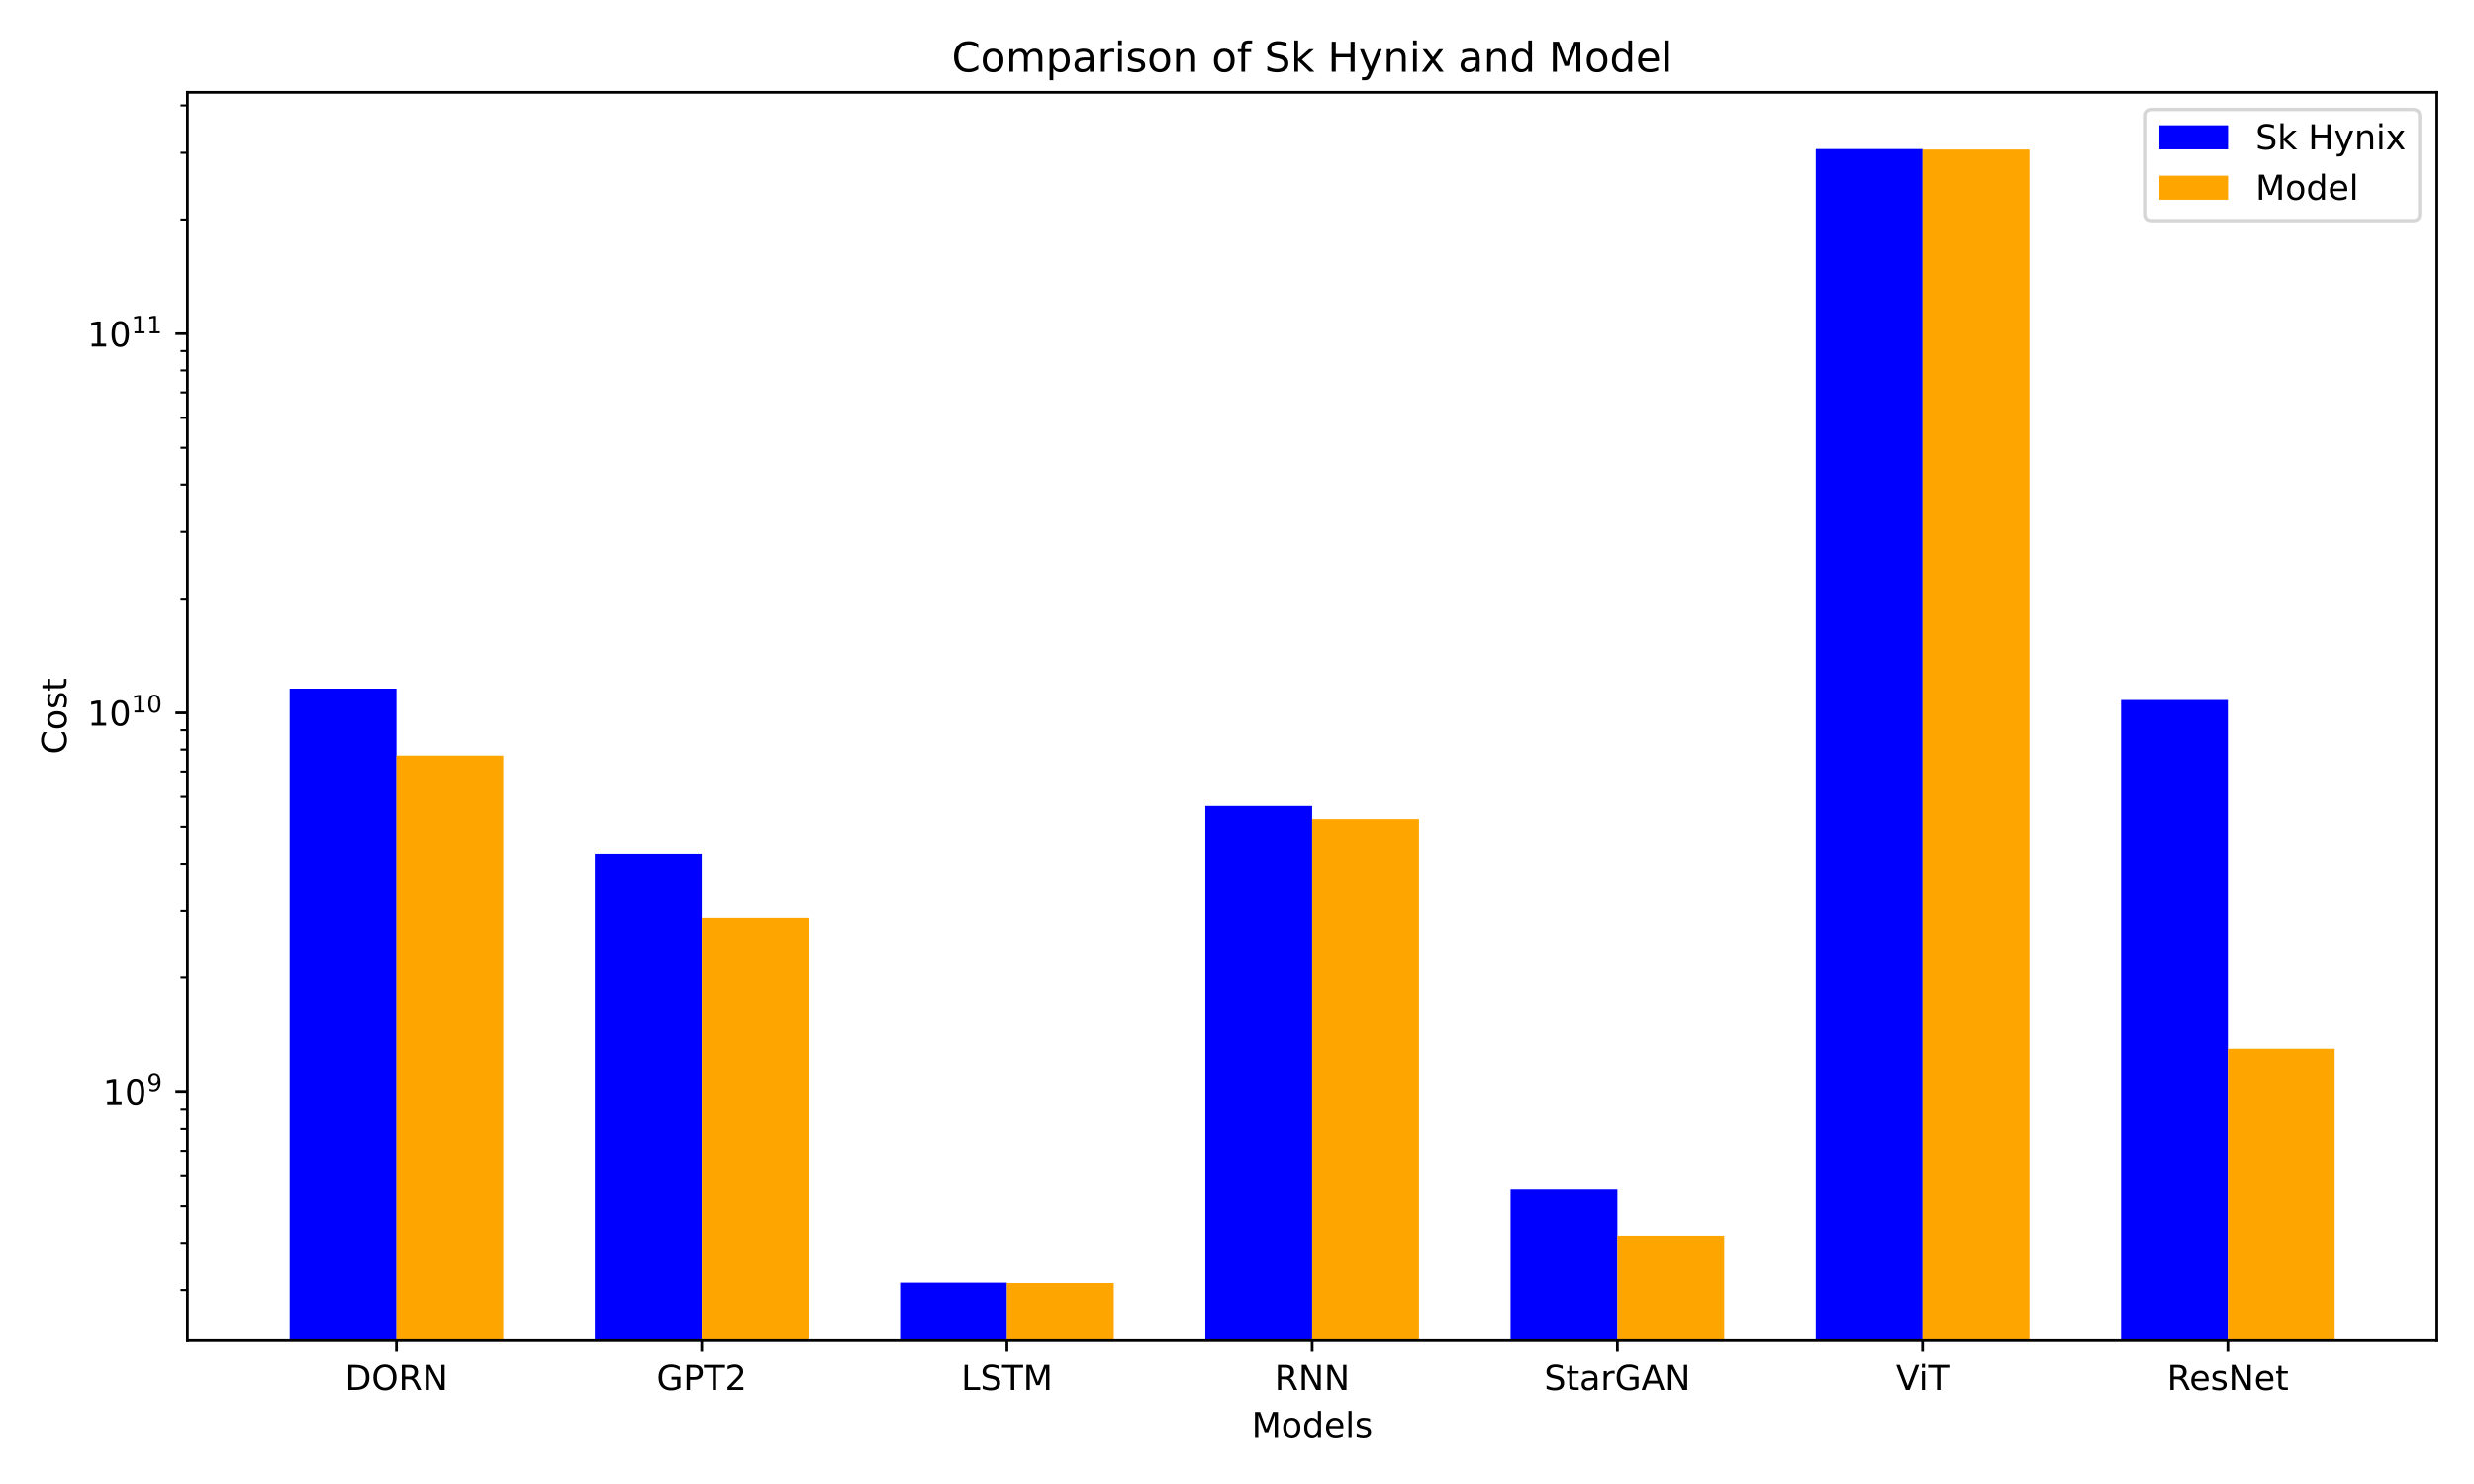
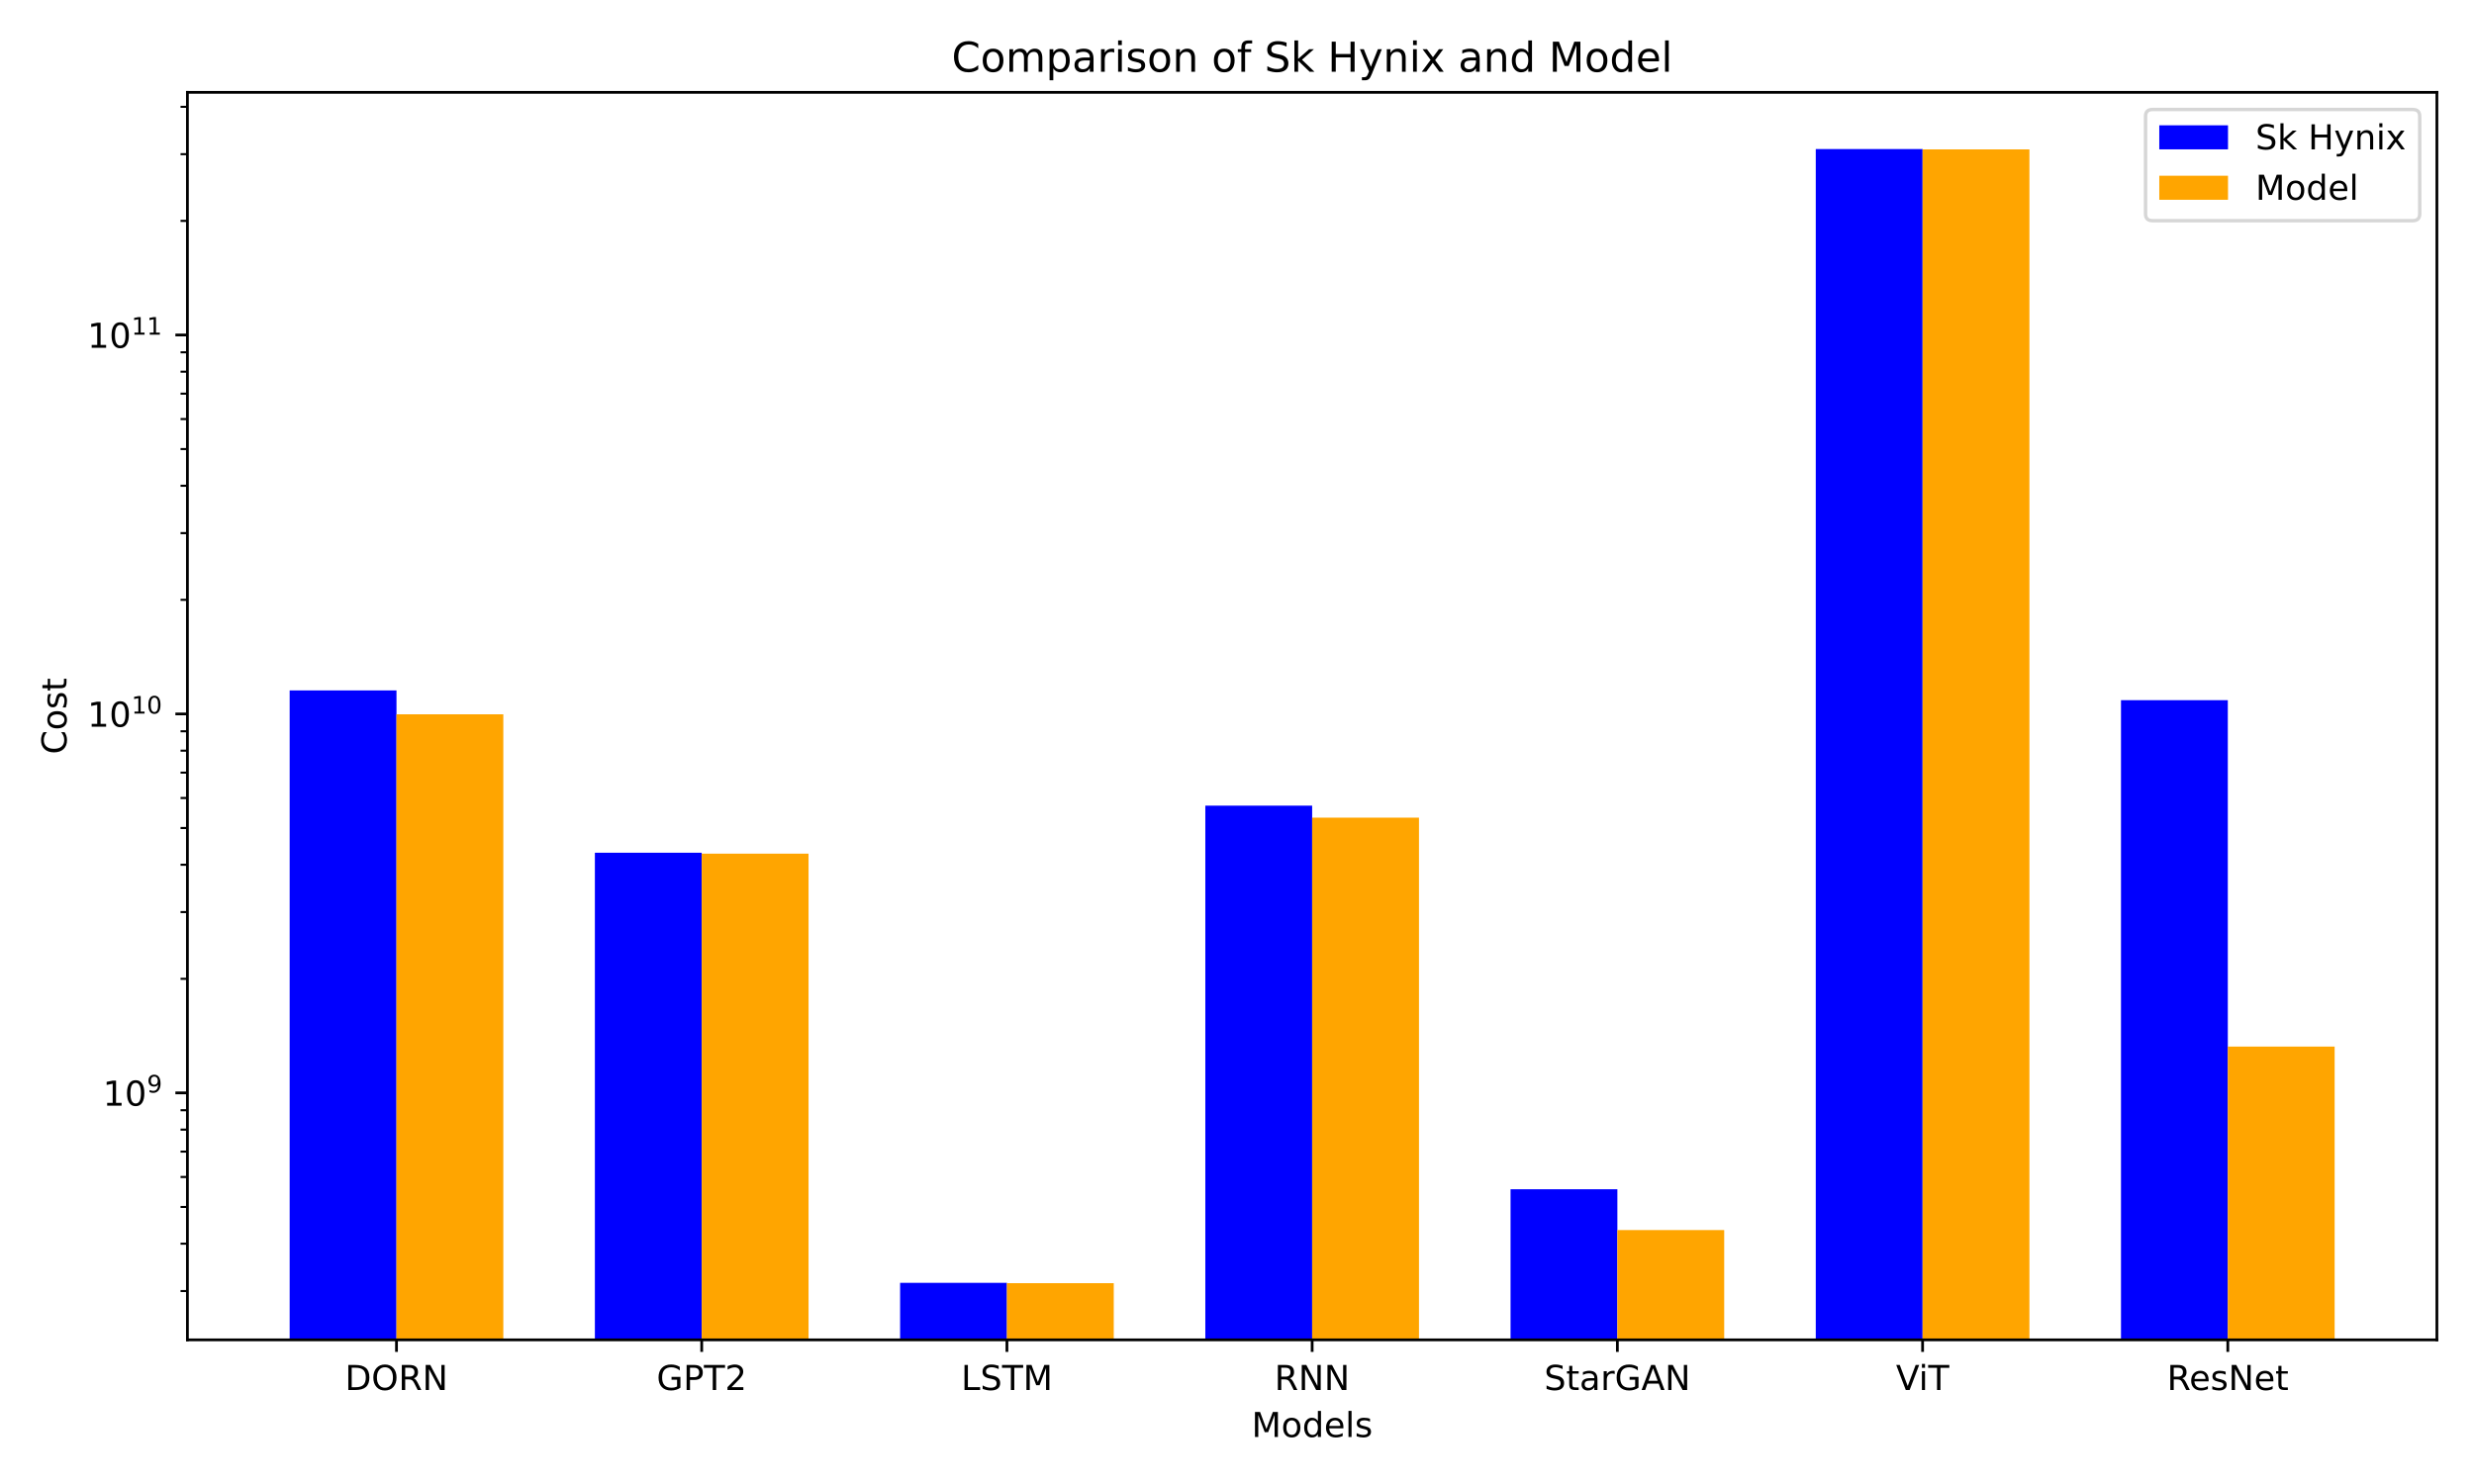
<svg xmlns="http://www.w3.org/2000/svg" xmlns:xlink="http://www.w3.org/1999/xlink" width="720pt" height="432pt" viewBox="0 0 720 432" version="1.1">
  <defs>
    <style type="text/css">*{stroke-linejoin: round; stroke-linecap: butt}</style>
  </defs>
  <g id="figure_1">
    <g id="patch_1">
      <path d="M 0 432  L 720 432  L 720 0  L 0 0  z " style="fill: #ffffff" />
    </g>
    <g id="axes_1">
      <g id="patch_2">
        <path d="M 54.542 390.04  L 709.2 390.04  L 709.2 26.88  L 54.542 26.88  z " style="fill: #ffffff" />
      </g>
      <g id="patch_3">
-         <path d="M 84.299 111679.552  L 115.389 111679.552  L 115.389 200.44  L 84.299 200.44  z " clip-path="url(#p04c629ab3a)" style="fill: #0000ff" />
+         <path d="M 84.299 111629.971  L 115.389 111629.971  L 115.389 200.982  L 84.299 200.982  z " clip-path="url(#p9b857f17a8)" style="fill: #0000ff" />
      </g>
      <g id="patch_4">
-         <path d="M 173.126 111679.552  L 204.216 111679.552  L 204.216 248.532  L 173.126 248.532  z " clip-path="url(#p04c629ab3a)" style="fill: #0000ff" />
+         <path d="M 173.126 111629.971  L 204.216 111629.971  L 204.216 248.23  L 173.126 248.23  z " clip-path="url(#p9b857f17a8)" style="fill: #0000ff" />
      </g>
      <g id="patch_5">
-         <path d="M 261.954 111679.552  L 293.043 111679.552  L 293.043 373.413  L 261.954 373.413  z " clip-path="url(#p04c629ab3a)" style="fill: #0000ff" />
+         <path d="M 261.954 111629.971  L 293.043 111629.971  L 293.043 373.438  L 261.954 373.438  z " clip-path="url(#p9b857f17a8)" style="fill: #0000ff" />
      </g>
      <g id="patch_6">
-         <path d="M 350.781 111679.552  L 381.871 111679.552  L 381.871 234.666  L 350.781 234.666  z " clip-path="url(#p04c629ab3a)" style="fill: #0000ff" />
+         <path d="M 350.781 111629.971  L 381.871 111629.971  L 381.871 234.537  L 350.781 234.537  z " clip-path="url(#p9b857f17a8)" style="fill: #0000ff" />
      </g>
      <g id="patch_7">
-         <path d="M 439.609 111679.552  L 470.698 111679.552  L 470.698 346.248  L 439.609 346.248  z " clip-path="url(#p04c629ab3a)" style="fill: #0000ff" />
+         <path d="M 439.609 111629.971  L 470.698 111629.971  L 470.698 346.203  L 439.609 346.203  z " clip-path="url(#p9b857f17a8)" style="fill: #0000ff" />
      </g>
      <g id="patch_8">
-         <path d="M 528.436 111679.552  L 559.526 111679.552  L 559.526 43.387  L 528.436 43.387  z " clip-path="url(#p04c629ab3a)" style="fill: #0000ff" />
+         <path d="M 528.436 111629.971  L 559.526 111629.971  L 559.526 43.387  L 528.436 43.387  z " clip-path="url(#p9b857f17a8)" style="fill: #0000ff" />
      </g>
      <g id="patch_9">
-         <path d="M 617.264 111679.552  L 648.353 111679.552  L 648.353 203.773  L 617.264 203.773  z " clip-path="url(#p04c629ab3a)" style="fill: #0000ff" />
+         <path d="M 617.264 111629.971  L 648.353 111629.971  L 648.353 203.824  L 617.264 203.824  z " clip-path="url(#p9b857f17a8)" style="fill: #0000ff" />
      </g>
      <g id="patch_10">
-         <path d="M 115.389 111679.552  L 146.478 111679.552  L 146.478 219.961  L 115.389 219.961  z " clip-path="url(#p04c629ab3a)" style="fill: #ffa500" />
+         <path d="M 115.389 111629.971  L 146.478 111629.971  L 146.478 207.935  L 115.389 207.935  z " clip-path="url(#p9b857f17a8)" style="fill: #ffa500" />
      </g>
      <g id="patch_11">
-         <path d="M 204.216 111679.552  L 235.306 111679.552  L 235.306 267.226  L 204.216 267.226  z " clip-path="url(#p04c629ab3a)" style="fill: #ffa500" />
+         <path d="M 204.216 111629.971  L 235.306 111629.971  L 235.306 248.498  L 204.216 248.498  z " clip-path="url(#p9b857f17a8)" style="fill: #ffa500" />
      </g>
      <g id="patch_12">
-         <path d="M 293.043 111679.552  L 324.133 111679.552  L 324.133 373.533  L 293.043 373.533  z " clip-path="url(#p04c629ab3a)" style="fill: #ffa500" />
+         <path d="M 293.043 111629.971  L 324.133 111629.971  L 324.133 373.533  L 293.043 373.533  z " clip-path="url(#p9b857f17a8)" style="fill: #ffa500" />
      </g>
      <g id="patch_13">
-         <path d="M 381.871 111679.552  L 412.961 111679.552  L 412.961 238.494  L 381.871 238.494  z " clip-path="url(#p04c629ab3a)" style="fill: #ffa500" />
+         <path d="M 381.871 111629.971  L 412.961 111629.971  L 412.961 238.027  L 381.871 238.027  z " clip-path="url(#p9b857f17a8)" style="fill: #ffa500" />
      </g>
      <g id="patch_14">
-         <path d="M 470.698 111679.552  L 501.788 111679.552  L 501.788 359.7  L 470.698 359.7  z " clip-path="url(#p04c629ab3a)" style="fill: #ffa500" />
+         <path d="M 470.698 111629.971  L 501.788 111629.971  L 501.788 358.073  L 470.698 358.073  z " clip-path="url(#p9b857f17a8)" style="fill: #ffa500" />
      </g>
      <g id="patch_15">
-         <path d="M 559.526 111679.552  L 590.615 111679.552  L 590.615 43.523  L 559.526 43.523  z " clip-path="url(#p04c629ab3a)" style="fill: #ffa500" />
+         <path d="M 559.526 111629.971  L 590.615 111629.971  L 590.615 43.493  L 559.526 43.493  z " clip-path="url(#p9b857f17a8)" style="fill: #ffa500" />
      </g>
      <g id="patch_16">
-         <path d="M 648.353 111679.552  L 679.443 111679.552  L 679.443 305.195  L 648.353 305.195  z " clip-path="url(#p04c629ab3a)" style="fill: #ffa500" />
+         <path d="M 648.353 111629.971  L 679.443 111629.971  L 679.443 304.674  L 648.353 304.674  z " clip-path="url(#p9b857f17a8)" style="fill: #ffa500" />
      </g>
      <g id="matplotlib.axis_1">
        <g id="xtick_1">
          <g id="line2d_1">
            <defs>
-               <path id="m0d5cbb957e" d="M 0 0  L 0 3.5  " style="stroke: #000000; stroke-width: 0.8" />
+               <path id="me3f33ba658" d="M 0 0  L 0 3.5  " style="stroke: #000000; stroke-width: 0.8" />
            </defs>
            <g>
-               <use xlink:href="#m0d5cbb957e" x="115.389" y="390.04" style="stroke: #000000; stroke-width: 0.8" />
+               <use xlink:href="#me3f33ba658" x="115.389" y="390.04" style="stroke: #000000; stroke-width: 0.8" />
            </g>
          </g>
          <g id="text_1">
            <g transform="translate(100.3879 404.6384) scale(0.1 -0.1)">
              <defs>
                <path id="DejaVuSans-44" d="M 1259 4147  L 1259 519  L 2022 519  Q 2988 519 3436 956  Q 3884 1394 3884 2338  Q 3884 3275 3436 3711  Q 2988 4147 2022 4147  L 1259 4147  z M 628 4666  L 1925 4666  Q 3281 4666 3915 4102  Q 4550 3538 4550 2338  Q 4550 1131 3912 565  Q 3275 0 1925 0  L 628 0  L 628 4666  z " transform="scale(0.015625)" />
                <path id="DejaVuSans-4f" d="M 2522 4238  Q 1834 4238 1429 3725  Q 1025 3213 1025 2328  Q 1025 1447 1429 934  Q 1834 422 2522 422  Q 3209 422 3611 934  Q 4013 1447 4013 2328  Q 4013 3213 3611 3725  Q 3209 4238 2522 4238  z M 2522 4750  Q 3503 4750 4090 4092  Q 4678 3434 4678 2328  Q 4678 1225 4090 567  Q 3503 -91 2522 -91  Q 1538 -91 948 565  Q 359 1222 359 2328  Q 359 3434 948 4092  Q 1538 4750 2522 4750  z " transform="scale(0.015625)" />
                <path id="DejaVuSans-52" d="M 2841 2188  Q 3044 2119 3236 1894  Q 3428 1669 3622 1275  L 4263 0  L 3584 0  L 2988 1197  Q 2756 1666 2539 1819  Q 2322 1972 1947 1972  L 1259 1972  L 1259 0  L 628 0  L 628 4666  L 2053 4666  Q 2853 4666 3247 4331  Q 3641 3997 3641 3322  Q 3641 2881 3436 2590  Q 3231 2300 2841 2188  z M 1259 4147  L 1259 2491  L 2053 2491  Q 2509 2491 2742 2702  Q 2975 2913 2975 3322  Q 2975 3731 2742 3939  Q 2509 4147 2053 4147  L 1259 4147  z " transform="scale(0.015625)" />
                <path id="DejaVuSans-4e" d="M 628 4666  L 1478 4666  L 3547 763  L 3547 4666  L 4159 4666  L 4159 0  L 3309 0  L 1241 3903  L 1241 0  L 628 0  L 628 4666  z " transform="scale(0.015625)" />
              </defs>
              <use xlink:href="#DejaVuSans-44" />
              <use xlink:href="#DejaVuSans-4f" x="77.002" />
              <use xlink:href="#DejaVuSans-52" x="155.713" />
              <use xlink:href="#DejaVuSans-4e" x="225.195" />
            </g>
          </g>
        </g>
        <g id="xtick_2">
          <g id="line2d_2">
            <g>
-               <use xlink:href="#m0d5cbb957e" x="204.216" y="390.04" style="stroke: #000000; stroke-width: 0.8" />
+               <use xlink:href="#me3f33ba658" x="204.216" y="390.04" style="stroke: #000000; stroke-width: 0.8" />
            </g>
          </g>
          <g id="text_2">
            <g transform="translate(191.0918 404.6384) scale(0.1 -0.1)">
              <defs>
                <path id="DejaVuSans-47" d="M 3809 666  L 3809 1919  L 2778 1919  L 2778 2438  L 4434 2438  L 4434 434  Q 4069 175 3628 42  Q 3188 -91 2688 -91  Q 1594 -91 976 548  Q 359 1188 359 2328  Q 359 3472 976 4111  Q 1594 4750 2688 4750  Q 3144 4750 3555 4637  Q 3966 4525 4313 4306  L 4313 3634  Q 3963 3931 3569 4081  Q 3175 4231 2741 4231  Q 1884 4231 1454 3753  Q 1025 3275 1025 2328  Q 1025 1384 1454 906  Q 1884 428 2741 428  Q 3075 428 3337 486  Q 3600 544 3809 666  z " transform="scale(0.015625)" />
                <path id="DejaVuSans-50" d="M 1259 4147  L 1259 2394  L 2053 2394  Q 2494 2394 2734 2622  Q 2975 2850 2975 3272  Q 2975 3691 2734 3919  Q 2494 4147 2053 4147  L 1259 4147  z M 628 4666  L 2053 4666  Q 2838 4666 3239 4311  Q 3641 3956 3641 3272  Q 3641 2581 3239 2228  Q 2838 1875 2053 1875  L 1259 1875  L 1259 0  L 628 0  L 628 4666  z " transform="scale(0.015625)" />
                <path id="DejaVuSans-54" d="M -19 4666  L 3928 4666  L 3928 4134  L 2272 4134  L 2272 0  L 1638 0  L 1638 4134  L -19 4134  L -19 4666  z " transform="scale(0.015625)" />
                <path id="DejaVuSans-32" d="M 1228 531  L 3431 531  L 3431 0  L 469 0  L 469 531  Q 828 903 1448 1529  Q 2069 2156 2228 2338  Q 2531 2678 2651 2914  Q 2772 3150 2772 3378  Q 2772 3750 2511 3984  Q 2250 4219 1831 4219  Q 1534 4219 1204 4116  Q 875 4013 500 3803  L 500 4441  Q 881 4594 1212 4672  Q 1544 4750 1819 4750  Q 2544 4750 2975 4387  Q 3406 4025 3406 3419  Q 3406 3131 3298 2873  Q 3191 2616 2906 2266  Q 2828 2175 2409 1742  Q 1991 1309 1228 531  z " transform="scale(0.015625)" />
              </defs>
              <use xlink:href="#DejaVuSans-47" />
              <use xlink:href="#DejaVuSans-50" x="77.49" />
              <use xlink:href="#DejaVuSans-54" x="137.793" />
              <use xlink:href="#DejaVuSans-32" x="198.877" />
            </g>
          </g>
        </g>
        <g id="xtick_3">
          <g id="line2d_3">
            <g>
-               <use xlink:href="#m0d5cbb957e" x="293.043" y="390.04" style="stroke: #000000; stroke-width: 0.8" />
+               <use xlink:href="#me3f33ba658" x="293.043" y="390.04" style="stroke: #000000; stroke-width: 0.8" />
            </g>
          </g>
          <g id="text_3">
            <g transform="translate(279.7154 404.6384) scale(0.1 -0.1)">
              <defs>
                <path id="DejaVuSans-4c" d="M 628 4666  L 1259 4666  L 1259 531  L 3531 531  L 3531 0  L 628 0  L 628 4666  z " transform="scale(0.015625)" />
                <path id="DejaVuSans-53" d="M 3425 4513  L 3425 3897  Q 3066 4069 2747 4153  Q 2428 4238 2131 4238  Q 1616 4238 1336 4038  Q 1056 3838 1056 3469  Q 1056 3159 1242 3001  Q 1428 2844 1947 2747  L 2328 2669  Q 3034 2534 3370 2195  Q 3706 1856 3706 1288  Q 3706 609 3251 259  Q 2797 -91 1919 -91  Q 1588 -91 1214 -16  Q 841 59 441 206  L 441 856  Q 825 641 1194 531  Q 1563 422 1919 422  Q 2459 422 2753 634  Q 3047 847 3047 1241  Q 3047 1584 2836 1778  Q 2625 1972 2144 2069  L 1759 2144  Q 1053 2284 737 2584  Q 422 2884 422 3419  Q 422 4038 858 4394  Q 1294 4750 2059 4750  Q 2388 4750 2728 4690  Q 3069 4631 3425 4513  z " transform="scale(0.015625)" />
                <path id="DejaVuSans-4d" d="M 628 4666  L 1569 4666  L 2759 1491  L 3956 4666  L 4897 4666  L 4897 0  L 4281 0  L 4281 4097  L 3078 897  L 2444 897  L 1241 4097  L 1241 0  L 628 0  L 628 4666  z " transform="scale(0.015625)" />
              </defs>
              <use xlink:href="#DejaVuSans-4c" />
              <use xlink:href="#DejaVuSans-53" x="55.713" />
              <use xlink:href="#DejaVuSans-54" x="119.189" />
              <use xlink:href="#DejaVuSans-4d" x="180.273" />
            </g>
          </g>
        </g>
        <g id="xtick_4">
          <g id="line2d_4">
            <g>
-               <use xlink:href="#m0d5cbb957e" x="381.871" y="390.04" style="stroke: #000000; stroke-width: 0.8" />
+               <use xlink:href="#me3f33ba658" x="381.871" y="390.04" style="stroke: #000000; stroke-width: 0.8" />
            </g>
          </g>
          <g id="text_4">
            <g transform="translate(370.9155 404.6384) scale(0.1 -0.1)">
              <use xlink:href="#DejaVuSans-52" />
              <use xlink:href="#DejaVuSans-4e" x="69.482" />
              <use xlink:href="#DejaVuSans-4e" x="144.287" />
            </g>
          </g>
        </g>
        <g id="xtick_5">
          <g id="line2d_5">
            <g>
-               <use xlink:href="#m0d5cbb957e" x="470.698" y="390.04" style="stroke: #000000; stroke-width: 0.8" />
+               <use xlink:href="#me3f33ba658" x="470.698" y="390.04" style="stroke: #000000; stroke-width: 0.8" />
            </g>
          </g>
          <g id="text_5">
            <g transform="translate(449.4093 404.6384) scale(0.1 -0.1)">
              <defs>
                <path id="DejaVuSans-74" d="M 1172 4494  L 1172 3500  L 2356 3500  L 2356 3053  L 1172 3053  L 1172 1153  Q 1172 725 1289 603  Q 1406 481 1766 481  L 2356 481  L 2356 0  L 1766 0  Q 1100 0 847 248  Q 594 497 594 1153  L 594 3053  L 172 3053  L 172 3500  L 594 3500  L 594 4494  L 1172 4494  z " transform="scale(0.015625)" />
                <path id="DejaVuSans-61" d="M 2194 1759  Q 1497 1759 1228 1600  Q 959 1441 959 1056  Q 959 750 1161 570  Q 1363 391 1709 391  Q 2188 391 2477 730  Q 2766 1069 2766 1631  L 2766 1759  L 2194 1759  z M 3341 1997  L 3341 0  L 2766 0  L 2766 531  Q 2569 213 2275 61  Q 1981 -91 1556 -91  Q 1019 -91 701 211  Q 384 513 384 1019  Q 384 1609 779 1909  Q 1175 2209 1959 2209  L 2766 2209  L 2766 2266  Q 2766 2663 2505 2880  Q 2244 3097 1772 3097  Q 1472 3097 1187 3025  Q 903 2953 641 2809  L 641 3341  Q 956 3463 1253 3523  Q 1550 3584 1831 3584  Q 2591 3584 2966 3190  Q 3341 2797 3341 1997  z " transform="scale(0.015625)" />
                <path id="DejaVuSans-72" d="M 2631 2963  Q 2534 3019 2420 3045  Q 2306 3072 2169 3072  Q 1681 3072 1420 2755  Q 1159 2438 1159 1844  L 1159 0  L 581 0  L 581 3500  L 1159 3500  L 1159 2956  Q 1341 3275 1631 3429  Q 1922 3584 2338 3584  Q 2397 3584 2469 3576  Q 2541 3569 2628 3553  L 2631 2963  z " transform="scale(0.015625)" />
                <path id="DejaVuSans-41" d="M 2188 4044  L 1331 1722  L 3047 1722  L 2188 4044  z M 1831 4666  L 2547 4666  L 4325 0  L 3669 0  L 3244 1197  L 1141 1197  L 716 0  L 50 0  L 1831 4666  z " transform="scale(0.015625)" />
              </defs>
              <use xlink:href="#DejaVuSans-53" />
              <use xlink:href="#DejaVuSans-74" x="63.477" />
              <use xlink:href="#DejaVuSans-61" x="102.686" />
              <use xlink:href="#DejaVuSans-72" x="163.965" />
              <use xlink:href="#DejaVuSans-47" x="205.078" />
              <use xlink:href="#DejaVuSans-41" x="282.568" />
              <use xlink:href="#DejaVuSans-4e" x="350.977" />
            </g>
          </g>
        </g>
        <g id="xtick_6">
          <g id="line2d_6">
            <g>
-               <use xlink:href="#m0d5cbb957e" x="559.526" y="390.04" style="stroke: #000000; stroke-width: 0.8" />
+               <use xlink:href="#me3f33ba658" x="559.526" y="390.04" style="stroke: #000000; stroke-width: 0.8" />
            </g>
          </g>
          <g id="text_6">
            <g transform="translate(551.775 404.6384) scale(0.1 -0.1)">
              <defs>
                <path id="DejaVuSans-56" d="M 1831 0  L 50 4666  L 709 4666  L 2188 738  L 3669 4666  L 4325 4666  L 2547 0  L 1831 0  z " transform="scale(0.015625)" />
                <path id="DejaVuSans-69" d="M 603 3500  L 1178 3500  L 1178 0  L 603 0  L 603 3500  z M 603 4863  L 1178 4863  L 1178 4134  L 603 4134  L 603 4863  z " transform="scale(0.015625)" />
              </defs>
              <use xlink:href="#DejaVuSans-56" />
              <use xlink:href="#DejaVuSans-69" x="66.158" />
              <use xlink:href="#DejaVuSans-54" x="93.941" />
            </g>
          </g>
        </g>
        <g id="xtick_7">
          <g id="line2d_7">
            <g>
-               <use xlink:href="#m0d5cbb957e" x="648.353" y="390.04" style="stroke: #000000; stroke-width: 0.8" />
+               <use xlink:href="#me3f33ba658" x="648.353" y="390.04" style="stroke: #000000; stroke-width: 0.8" />
            </g>
          </g>
          <g id="text_7">
            <g transform="translate(630.6454 404.6384) scale(0.1 -0.1)">
              <defs>
                <path id="DejaVuSans-65" d="M 3597 1894  L 3597 1613  L 953 1613  Q 991 1019 1311 708  Q 1631 397 2203 397  Q 2534 397 2845 478  Q 3156 559 3463 722  L 3463 178  Q 3153 47 2828 -22  Q 2503 -91 2169 -91  Q 1331 -91 842 396  Q 353 884 353 1716  Q 353 2575 817 3079  Q 1281 3584 2069 3584  Q 2775 3584 3186 3129  Q 3597 2675 3597 1894  z M 3022 2063  Q 3016 2534 2758 2815  Q 2500 3097 2075 3097  Q 1594 3097 1305 2825  Q 1016 2553 972 2059  L 3022 2063  z " transform="scale(0.015625)" />
                <path id="DejaVuSans-73" d="M 2834 3397  L 2834 2853  Q 2591 2978 2328 3040  Q 2066 3103 1784 3103  Q 1356 3103 1142 2972  Q 928 2841 928 2578  Q 928 2378 1081 2264  Q 1234 2150 1697 2047  L 1894 2003  Q 2506 1872 2764 1633  Q 3022 1394 3022 966  Q 3022 478 2636 193  Q 2250 -91 1575 -91  Q 1294 -91 989 -36  Q 684 19 347 128  L 347 722  Q 666 556 975 473  Q 1284 391 1588 391  Q 1994 391 2212 530  Q 2431 669 2431 922  Q 2431 1156 2273 1281  Q 2116 1406 1581 1522  L 1381 1569  Q 847 1681 609 1914  Q 372 2147 372 2553  Q 372 3047 722 3315  Q 1072 3584 1716 3584  Q 2034 3584 2315 3537  Q 2597 3491 2834 3397  z " transform="scale(0.015625)" />
              </defs>
              <use xlink:href="#DejaVuSans-52" />
              <use xlink:href="#DejaVuSans-65" x="64.982" />
              <use xlink:href="#DejaVuSans-73" x="126.506" />
              <use xlink:href="#DejaVuSans-4e" x="178.605" />
              <use xlink:href="#DejaVuSans-65" x="253.41" />
              <use xlink:href="#DejaVuSans-74" x="314.934" />
            </g>
          </g>
        </g>
        <g id="text_8">
          <g transform="translate(364.253 418.3166) scale(0.1 -0.1)">
            <defs>
              <path id="DejaVuSans-6f" d="M 1959 3097  Q 1497 3097 1228 2736  Q 959 2375 959 1747  Q 959 1119 1226 758  Q 1494 397 1959 397  Q 2419 397 2687 759  Q 2956 1122 2956 1747  Q 2956 2369 2687 2733  Q 2419 3097 1959 3097  z M 1959 3584  Q 2709 3584 3137 3096  Q 3566 2609 3566 1747  Q 3566 888 3137 398  Q 2709 -91 1959 -91  Q 1206 -91 779 398  Q 353 888 353 1747  Q 353 2609 779 3096  Q 1206 3584 1959 3584  z " transform="scale(0.015625)" />
              <path id="DejaVuSans-64" d="M 2906 2969  L 2906 4863  L 3481 4863  L 3481 0  L 2906 0  L 2906 525  Q 2725 213 2448 61  Q 2172 -91 1784 -91  Q 1150 -91 751 415  Q 353 922 353 1747  Q 353 2572 751 3078  Q 1150 3584 1784 3584  Q 2172 3584 2448 3432  Q 2725 3281 2906 2969  z M 947 1747  Q 947 1113 1208 752  Q 1469 391 1925 391  Q 2381 391 2643 752  Q 2906 1113 2906 1747  Q 2906 2381 2643 2742  Q 2381 3103 1925 3103  Q 1469 3103 1208 2742  Q 947 2381 947 1747  z " transform="scale(0.015625)" />
              <path id="DejaVuSans-6c" d="M 603 4863  L 1178 4863  L 1178 0  L 603 0  L 603 4863  z " transform="scale(0.015625)" />
            </defs>
            <use xlink:href="#DejaVuSans-4d" />
            <use xlink:href="#DejaVuSans-6f" x="86.279" />
            <use xlink:href="#DejaVuSans-64" x="147.461" />
            <use xlink:href="#DejaVuSans-65" x="210.938" />
            <use xlink:href="#DejaVuSans-6c" x="272.461" />
            <use xlink:href="#DejaVuSans-73" x="300.244" />
          </g>
        </g>
      </g>
      <g id="matplotlib.axis_2">
        <g id="ytick_1">
          <g id="line2d_8">
            <defs>
-               <path id="m64102bfed0" d="M 0 0  L -3.5 0  " style="stroke: #000000; stroke-width: 0.8" />
+               <path id="m1c6f866a33" d="M 0 0  L -3.5 0  " style="stroke: #000000; stroke-width: 0.8" />
            </defs>
            <g>
-               <use xlink:href="#m64102bfed0" x="54.542" y="317.88" style="stroke: #000000; stroke-width: 0.8" />
+               <use xlink:href="#m1c6f866a33" x="54.542" y="318.148" style="stroke: #000000; stroke-width: 0.8" />
            </g>
          </g>
          <g id="text_9">
-             <g transform="translate(29.94184 321.6794) scale(0.1 -0.1)">
+             <g transform="translate(29.94184 321.9473) scale(0.1 -0.1)">
              <defs>
                <path id="DejaVuSans-31" d="M 794 531  L 1825 531  L 1825 4091  L 703 3866  L 703 4441  L 1819 4666  L 2450 4666  L 2450 531  L 3481 531  L 3481 0  L 794 0  L 794 531  z " transform="scale(0.015625)" />
                <path id="DejaVuSans-30" d="M 2034 4250  Q 1547 4250 1301 3770  Q 1056 3291 1056 2328  Q 1056 1369 1301 889  Q 1547 409 2034 409  Q 2525 409 2770 889  Q 3016 1369 3016 2328  Q 3016 3291 2770 3770  Q 2525 4250 2034 4250  z M 2034 4750  Q 2819 4750 3233 4129  Q 3647 3509 3647 2328  Q 3647 1150 3233 529  Q 2819 -91 2034 -91  Q 1250 -91 836 529  Q 422 1150 422 2328  Q 422 3509 836 4129  Q 1250 4750 2034 4750  z " transform="scale(0.015625)" />
                <path id="DejaVuSans-39" d="M 703 97  L 703 672  Q 941 559 1184 500  Q 1428 441 1663 441  Q 2288 441 2617 861  Q 2947 1281 2994 2138  Q 2813 1869 2534 1725  Q 2256 1581 1919 1581  Q 1219 1581 811 2004  Q 403 2428 403 3163  Q 403 3881 828 4315  Q 1253 4750 1959 4750  Q 2769 4750 3195 4129  Q 3622 3509 3622 2328  Q 3622 1225 3098 567  Q 2575 -91 1691 -91  Q 1453 -91 1209 -44  Q 966 3 703 97  z M 1959 2075  Q 2384 2075 2632 2365  Q 2881 2656 2881 3163  Q 2881 3666 2632 3958  Q 2384 4250 1959 4250  Q 1534 4250 1286 3958  Q 1038 3666 1038 3163  Q 1038 2656 1286 2365  Q 1534 2075 1959 2075  z " transform="scale(0.015625)" />
              </defs>
              <use xlink:href="#DejaVuSans-31" transform="translate(0 0.765625)" />
              <use xlink:href="#DejaVuSans-30" transform="translate(63.62305 0.765625)" />
              <use xlink:href="#DejaVuSans-39" transform="translate(128.2031 39.04688) scale(0.7)" />
            </g>
          </g>
        </g>
        <g id="ytick_2">
          <g id="line2d_9">
            <g>
-               <use xlink:href="#m64102bfed0" x="54.542" y="207.512" style="stroke: #000000; stroke-width: 0.8" />
+               <use xlink:href="#m1c6f866a33" x="54.542" y="207.829" style="stroke: #000000; stroke-width: 0.8" />
            </g>
          </g>
          <g id="text_10">
-             <g transform="translate(25.44184 211.3111) scale(0.1 -0.1)">
+             <g transform="translate(25.44184 211.6283) scale(0.1 -0.1)">
              <use xlink:href="#DejaVuSans-31" transform="translate(0 0.765625)" />
              <use xlink:href="#DejaVuSans-30" transform="translate(63.62305 0.765625)" />
              <use xlink:href="#DejaVuSans-31" transform="translate(128.2031 39.04688) scale(0.7)" />
              <use xlink:href="#DejaVuSans-30" transform="translate(172.7393 39.04688) scale(0.7)" />
            </g>
          </g>
        </g>
        <g id="ytick_3">
          <g id="line2d_10">
            <g>
-               <use xlink:href="#m64102bfed0" x="54.542" y="97.143" style="stroke: #000000; stroke-width: 0.8" />
+               <use xlink:href="#m1c6f866a33" x="54.542" y="97.51" style="stroke: #000000; stroke-width: 0.8" />
            </g>
          </g>
          <g id="text_11">
-             <g transform="translate(25.44184 100.9427) scale(0.1 -0.1)">
+             <g transform="translate(25.44184 101.3093) scale(0.1 -0.1)">
              <use xlink:href="#DejaVuSans-31" transform="translate(0 0.684375)" />
              <use xlink:href="#DejaVuSans-30" transform="translate(63.62305 0.684375)" />
              <use xlink:href="#DejaVuSans-31" transform="translate(128.2031 38.96563) scale(0.7)" />
              <use xlink:href="#DejaVuSans-31" transform="translate(172.7393 38.96563) scale(0.7)" />
            </g>
          </g>
        </g>
        <g id="ytick_4">
          <g id="line2d_11">
            <defs>
-               <path id="mb01c3364a2" d="M 0 0  L -2 0  " style="stroke: #000000; stroke-width: 0.6" />
+               <path id="mf4d3321350" d="M 0 0  L -2 0  " style="stroke: #000000; stroke-width: 0.6" />
            </defs>
            <g>
-               <use xlink:href="#mb01c3364a2" x="54.542" y="375.589" style="stroke: #000000; stroke-width: 0.6" />
+               <use xlink:href="#mf4d3321350" x="54.542" y="375.831" style="stroke: #000000; stroke-width: 0.6" />
            </g>
          </g>
        </g>
        <g id="ytick_5">
          <g id="line2d_12">
            <g>
-               <use xlink:href="#mb01c3364a2" x="54.542" y="361.8" style="stroke: #000000; stroke-width: 0.6" />
+               <use xlink:href="#mf4d3321350" x="54.542" y="362.048" style="stroke: #000000; stroke-width: 0.6" />
            </g>
          </g>
        </g>
        <g id="ytick_6">
          <g id="line2d_13">
            <g>
-               <use xlink:href="#mb01c3364a2" x="54.542" y="351.104" style="stroke: #000000; stroke-width: 0.6" />
+               <use xlink:href="#mf4d3321350" x="54.542" y="351.357" style="stroke: #000000; stroke-width: 0.6" />
            </g>
          </g>
        </g>
        <g id="ytick_7">
          <g id="line2d_14">
            <g>
-               <use xlink:href="#mb01c3364a2" x="54.542" y="342.365" style="stroke: #000000; stroke-width: 0.6" />
+               <use xlink:href="#mf4d3321350" x="54.542" y="342.622" style="stroke: #000000; stroke-width: 0.6" />
            </g>
          </g>
        </g>
        <g id="ytick_8">
          <g id="line2d_15">
            <g>
-               <use xlink:href="#mb01c3364a2" x="54.542" y="334.976" style="stroke: #000000; stroke-width: 0.6" />
+               <use xlink:href="#mf4d3321350" x="54.542" y="335.237" style="stroke: #000000; stroke-width: 0.6" />
            </g>
          </g>
        </g>
        <g id="ytick_9">
          <g id="line2d_16">
            <g>
-               <use xlink:href="#mb01c3364a2" x="54.542" y="328.576" style="stroke: #000000; stroke-width: 0.6" />
+               <use xlink:href="#mf4d3321350" x="54.542" y="328.839" style="stroke: #000000; stroke-width: 0.6" />
            </g>
          </g>
        </g>
        <g id="ytick_10">
          <g id="line2d_17">
            <g>
-               <use xlink:href="#mb01c3364a2" x="54.542" y="322.93" style="stroke: #000000; stroke-width: 0.6" />
+               <use xlink:href="#mf4d3321350" x="54.542" y="323.196" style="stroke: #000000; stroke-width: 0.6" />
            </g>
          </g>
        </g>
        <g id="ytick_11">
          <g id="line2d_18">
            <g>
-               <use xlink:href="#mb01c3364a2" x="54.542" y="284.656" style="stroke: #000000; stroke-width: 0.6" />
+               <use xlink:href="#mf4d3321350" x="54.542" y="284.939" style="stroke: #000000; stroke-width: 0.6" />
            </g>
          </g>
        </g>
        <g id="ytick_12">
          <g id="line2d_19">
            <g>
-               <use xlink:href="#mb01c3364a2" x="54.542" y="265.221" style="stroke: #000000; stroke-width: 0.6" />
+               <use xlink:href="#mf4d3321350" x="54.542" y="265.513" style="stroke: #000000; stroke-width: 0.6" />
            </g>
          </g>
        </g>
        <g id="ytick_13">
          <g id="line2d_20">
            <g>
-               <use xlink:href="#mb01c3364a2" x="54.542" y="251.432" style="stroke: #000000; stroke-width: 0.6" />
+               <use xlink:href="#mf4d3321350" x="54.542" y="251.729" style="stroke: #000000; stroke-width: 0.6" />
            </g>
          </g>
        </g>
        <g id="ytick_14">
          <g id="line2d_21">
            <g>
-               <use xlink:href="#mb01c3364a2" x="54.542" y="240.736" style="stroke: #000000; stroke-width: 0.6" />
+               <use xlink:href="#mf4d3321350" x="54.542" y="241.038" style="stroke: #000000; stroke-width: 0.6" />
            </g>
          </g>
        </g>
        <g id="ytick_15">
          <g id="line2d_22">
            <g>
-               <use xlink:href="#mb01c3364a2" x="54.542" y="231.997" style="stroke: #000000; stroke-width: 0.6" />
+               <use xlink:href="#mf4d3321350" x="54.542" y="232.303" style="stroke: #000000; stroke-width: 0.6" />
            </g>
          </g>
        </g>
        <g id="ytick_16">
          <g id="line2d_23">
            <g>
-               <use xlink:href="#mb01c3364a2" x="54.542" y="224.608" style="stroke: #000000; stroke-width: 0.6" />
+               <use xlink:href="#mf4d3321350" x="54.542" y="224.918" style="stroke: #000000; stroke-width: 0.6" />
            </g>
          </g>
        </g>
        <g id="ytick_17">
          <g id="line2d_24">
            <g>
-               <use xlink:href="#mb01c3364a2" x="54.542" y="218.208" style="stroke: #000000; stroke-width: 0.6" />
+               <use xlink:href="#mf4d3321350" x="54.542" y="218.52" style="stroke: #000000; stroke-width: 0.6" />
            </g>
          </g>
        </g>
        <g id="ytick_18">
          <g id="line2d_25">
            <g>
-               <use xlink:href="#mb01c3364a2" x="54.542" y="212.562" style="stroke: #000000; stroke-width: 0.6" />
+               <use xlink:href="#mf4d3321350" x="54.542" y="212.877" style="stroke: #000000; stroke-width: 0.6" />
            </g>
          </g>
        </g>
        <g id="ytick_19">
          <g id="line2d_26">
            <g>
-               <use xlink:href="#mb01c3364a2" x="54.542" y="174.288" style="stroke: #000000; stroke-width: 0.6" />
+               <use xlink:href="#mf4d3321350" x="54.542" y="174.62" style="stroke: #000000; stroke-width: 0.6" />
            </g>
          </g>
        </g>
        <g id="ytick_20">
          <g id="line2d_27">
            <g>
-               <use xlink:href="#mb01c3364a2" x="54.542" y="154.853" style="stroke: #000000; stroke-width: 0.6" />
+               <use xlink:href="#mf4d3321350" x="54.542" y="155.194" style="stroke: #000000; stroke-width: 0.6" />
            </g>
          </g>
        </g>
        <g id="ytick_21">
          <g id="line2d_28">
            <g>
-               <use xlink:href="#mb01c3364a2" x="54.542" y="141.063" style="stroke: #000000; stroke-width: 0.6" />
+               <use xlink:href="#mf4d3321350" x="54.542" y="141.41" style="stroke: #000000; stroke-width: 0.6" />
            </g>
          </g>
        </g>
        <g id="ytick_22">
          <g id="line2d_29">
            <g>
-               <use xlink:href="#mb01c3364a2" x="54.542" y="130.368" style="stroke: #000000; stroke-width: 0.6" />
+               <use xlink:href="#mf4d3321350" x="54.542" y="130.719" style="stroke: #000000; stroke-width: 0.6" />
            </g>
          </g>
        </g>
        <g id="ytick_23">
          <g id="line2d_30">
            <g>
-               <use xlink:href="#mb01c3364a2" x="54.542" y="121.629" style="stroke: #000000; stroke-width: 0.6" />
+               <use xlink:href="#mf4d3321350" x="54.542" y="121.984" style="stroke: #000000; stroke-width: 0.6" />
            </g>
          </g>
        </g>
        <g id="ytick_24">
          <g id="line2d_31">
            <g>
-               <use xlink:href="#mb01c3364a2" x="54.542" y="114.24" style="stroke: #000000; stroke-width: 0.6" />
+               <use xlink:href="#mf4d3321350" x="54.542" y="114.599" style="stroke: #000000; stroke-width: 0.6" />
            </g>
          </g>
        </g>
        <g id="ytick_25">
          <g id="line2d_32">
            <g>
-               <use xlink:href="#mb01c3364a2" x="54.542" y="107.839" style="stroke: #000000; stroke-width: 0.6" />
+               <use xlink:href="#mf4d3321350" x="54.542" y="108.201" style="stroke: #000000; stroke-width: 0.6" />
            </g>
          </g>
        </g>
        <g id="ytick_26">
          <g id="line2d_33">
            <g>
-               <use xlink:href="#mb01c3364a2" x="54.542" y="102.194" style="stroke: #000000; stroke-width: 0.6" />
+               <use xlink:href="#mf4d3321350" x="54.542" y="102.558" style="stroke: #000000; stroke-width: 0.6" />
            </g>
          </g>
        </g>
        <g id="ytick_27">
          <g id="line2d_34">
            <g>
-               <use xlink:href="#mb01c3364a2" x="54.542" y="63.919" style="stroke: #000000; stroke-width: 0.6" />
+               <use xlink:href="#mf4d3321350" x="54.542" y="64.301" style="stroke: #000000; stroke-width: 0.6" />
            </g>
          </g>
        </g>
        <g id="ytick_28">
          <g id="line2d_35">
            <g>
-               <use xlink:href="#mb01c3364a2" x="54.542" y="44.484" style="stroke: #000000; stroke-width: 0.6" />
+               <use xlink:href="#mf4d3321350" x="54.542" y="44.875" style="stroke: #000000; stroke-width: 0.6" />
            </g>
          </g>
        </g>
        <g id="ytick_29">
          <g id="line2d_36">
            <g>
-               <use xlink:href="#mb01c3364a2" x="54.542" y="30.695" style="stroke: #000000; stroke-width: 0.6" />
+               <use xlink:href="#mf4d3321350" x="54.542" y="31.092" style="stroke: #000000; stroke-width: 0.6" />
            </g>
          </g>
        </g>
        <g id="text_12">
          <g transform="translate(19.36216 219.5756) rotate(-90) scale(0.1 -0.1)">
            <defs>
              <path id="DejaVuSans-43" d="M 4122 4306  L 4122 3641  Q 3803 3938 3442 4084  Q 3081 4231 2675 4231  Q 1875 4231 1450 3742  Q 1025 3253 1025 2328  Q 1025 1406 1450 917  Q 1875 428 2675 428  Q 3081 428 3442 575  Q 3803 722 4122 1019  L 4122 359  Q 3791 134 3420 21  Q 3050 -91 2638 -91  Q 1578 -91 968 557  Q 359 1206 359 2328  Q 359 3453 968 4101  Q 1578 4750 2638 4750  Q 3056 4750 3426 4639  Q 3797 4528 4122 4306  z " transform="scale(0.015625)" />
            </defs>
            <use xlink:href="#DejaVuSans-43" />
            <use xlink:href="#DejaVuSans-6f" x="69.824" />
            <use xlink:href="#DejaVuSans-73" x="131.006" />
            <use xlink:href="#DejaVuSans-74" x="183.105" />
          </g>
        </g>
      </g>
      <g id="patch_17">
        <path d="M 54.542 390.04  L 54.542 26.88  " style="fill: none; stroke: #000000; stroke-width: 0.8; stroke-linejoin: miter; stroke-linecap: square" />
      </g>
      <g id="patch_18">
        <path d="M 709.2 390.04  L 709.2 26.88  " style="fill: none; stroke: #000000; stroke-width: 0.8; stroke-linejoin: miter; stroke-linecap: square" />
      </g>
      <g id="patch_19">
        <path d="M 54.542 390.04  L 709.2 390.04  " style="fill: none; stroke: #000000; stroke-width: 0.8; stroke-linejoin: miter; stroke-linecap: square" />
      </g>
      <g id="patch_20">
        <path d="M 54.542 26.88  L 709.2 26.88  " style="fill: none; stroke: #000000; stroke-width: 0.8; stroke-linejoin: miter; stroke-linecap: square" />
      </g>
      <g id="text_13">
        <g transform="translate(276.9572 20.88) scale(0.12 -0.12)">
          <defs>
            <path id="DejaVuSans-6d" d="M 3328 2828  Q 3544 3216 3844 3400  Q 4144 3584 4550 3584  Q 5097 3584 5394 3201  Q 5691 2819 5691 2113  L 5691 0  L 5113 0  L 5113 2094  Q 5113 2597 4934 2840  Q 4756 3084 4391 3084  Q 3944 3084 3684 2787  Q 3425 2491 3425 1978  L 3425 0  L 2847 0  L 2847 2094  Q 2847 2600 2669 2842  Q 2491 3084 2119 3084  Q 1678 3084 1418 2786  Q 1159 2488 1159 1978  L 1159 0  L 581 0  L 581 3500  L 1159 3500  L 1159 2956  Q 1356 3278 1631 3431  Q 1906 3584 2284 3584  Q 2666 3584 2933 3390  Q 3200 3197 3328 2828  z " transform="scale(0.015625)" />
            <path id="DejaVuSans-70" d="M 1159 525  L 1159 -1331  L 581 -1331  L 581 3500  L 1159 3500  L 1159 2969  Q 1341 3281 1617 3432  Q 1894 3584 2278 3584  Q 2916 3584 3314 3078  Q 3713 2572 3713 1747  Q 3713 922 3314 415  Q 2916 -91 2278 -91  Q 1894 -91 1617 61  Q 1341 213 1159 525  z M 3116 1747  Q 3116 2381 2855 2742  Q 2594 3103 2138 3103  Q 1681 3103 1420 2742  Q 1159 2381 1159 1747  Q 1159 1113 1420 752  Q 1681 391 2138 391  Q 2594 391 2855 752  Q 3116 1113 3116 1747  z " transform="scale(0.015625)" />
            <path id="DejaVuSans-6e" d="M 3513 2113  L 3513 0  L 2938 0  L 2938 2094  Q 2938 2591 2744 2837  Q 2550 3084 2163 3084  Q 1697 3084 1428 2787  Q 1159 2491 1159 1978  L 1159 0  L 581 0  L 581 3500  L 1159 3500  L 1159 2956  Q 1366 3272 1645 3428  Q 1925 3584 2291 3584  Q 2894 3584 3203 3211  Q 3513 2838 3513 2113  z " transform="scale(0.015625)" />
            <path id="DejaVuSans-20" transform="scale(0.015625)" />
            <path id="DejaVuSans-66" d="M 2375 4863  L 2375 4384  L 1825 4384  Q 1516 4384 1395 4259  Q 1275 4134 1275 3809  L 1275 3500  L 2222 3500  L 2222 3053  L 1275 3053  L 1275 0  L 697 0  L 697 3053  L 147 3053  L 147 3500  L 697 3500  L 697 3744  Q 697 4328 969 4595  Q 1241 4863 1831 4863  L 2375 4863  z " transform="scale(0.015625)" />
            <path id="DejaVuSans-6b" d="M 581 4863  L 1159 4863  L 1159 1991  L 2875 3500  L 3609 3500  L 1753 1863  L 3688 0  L 2938 0  L 1159 1709  L 1159 0  L 581 0  L 581 4863  z " transform="scale(0.015625)" />
            <path id="DejaVuSans-48" d="M 628 4666  L 1259 4666  L 1259 2753  L 3553 2753  L 3553 4666  L 4184 4666  L 4184 0  L 3553 0  L 3553 2222  L 1259 2222  L 1259 0  L 628 0  L 628 4666  z " transform="scale(0.015625)" />
            <path id="DejaVuSans-79" d="M 2059 -325  Q 1816 -950 1584 -1140  Q 1353 -1331 966 -1331  L 506 -1331  L 506 -850  L 844 -850  Q 1081 -850 1212 -737  Q 1344 -625 1503 -206  L 1606 56  L 191 3500  L 800 3500  L 1894 763  L 2988 3500  L 3597 3500  L 2059 -325  z " transform="scale(0.015625)" />
            <path id="DejaVuSans-78" d="M 3513 3500  L 2247 1797  L 3578 0  L 2900 0  L 1881 1375  L 863 0  L 184 0  L 1544 1831  L 300 3500  L 978 3500  L 1906 2253  L 2834 3500  L 3513 3500  z " transform="scale(0.015625)" />
          </defs>
          <use xlink:href="#DejaVuSans-43" />
          <use xlink:href="#DejaVuSans-6f" x="69.824" />
          <use xlink:href="#DejaVuSans-6d" x="131.006" />
          <use xlink:href="#DejaVuSans-70" x="228.418" />
          <use xlink:href="#DejaVuSans-61" x="291.895" />
          <use xlink:href="#DejaVuSans-72" x="353.174" />
          <use xlink:href="#DejaVuSans-69" x="394.287" />
          <use xlink:href="#DejaVuSans-73" x="422.07" />
          <use xlink:href="#DejaVuSans-6f" x="474.17" />
          <use xlink:href="#DejaVuSans-6e" x="535.352" />
          <use xlink:href="#DejaVuSans-20" x="598.73" />
          <use xlink:href="#DejaVuSans-6f" x="630.518" />
          <use xlink:href="#DejaVuSans-66" x="691.699" />
          <use xlink:href="#DejaVuSans-20" x="726.904" />
          <use xlink:href="#DejaVuSans-53" x="758.691" />
          <use xlink:href="#DejaVuSans-6b" x="822.168" />
          <use xlink:href="#DejaVuSans-20" x="880.078" />
          <use xlink:href="#DejaVuSans-48" x="911.865" />
          <use xlink:href="#DejaVuSans-79" x="987.061" />
          <use xlink:href="#DejaVuSans-6e" x="1046.24" />
          <use xlink:href="#DejaVuSans-69" x="1109.619" />
          <use xlink:href="#DejaVuSans-78" x="1137.402" />
          <use xlink:href="#DejaVuSans-20" x="1196.582" />
          <use xlink:href="#DejaVuSans-61" x="1228.369" />
          <use xlink:href="#DejaVuSans-6e" x="1289.648" />
          <use xlink:href="#DejaVuSans-64" x="1353.027" />
          <use xlink:href="#DejaVuSans-20" x="1416.504" />
          <use xlink:href="#DejaVuSans-4d" x="1448.291" />
          <use xlink:href="#DejaVuSans-6f" x="1534.57" />
          <use xlink:href="#DejaVuSans-64" x="1595.752" />
          <use xlink:href="#DejaVuSans-65" x="1659.229" />
          <use xlink:href="#DejaVuSans-6c" x="1720.752" />
        </g>
      </g>
      <g id="legend_1">
        <g id="patch_21">
          <path d="M 626.409 64.236  L 702.2 64.236  Q 704.2 64.236 704.2 62.236  L 704.2 33.88  Q 704.2 31.88 702.2 31.88  L 626.409 31.88  Q 624.409 31.88 624.409 33.88  L 624.409 62.236  Q 624.409 64.236 626.409 64.236  z " style="fill: #ffffff; opacity: 0.8; stroke: #cccccc; stroke-linejoin: miter" />
        </g>
        <g id="patch_22">
          <path d="M 628.409 43.478  L 648.409 43.478  L 648.409 36.478  L 628.409 36.478  z " style="fill: #0000ff" />
        </g>
        <g id="text_14">
          <g transform="translate(656.4094 43.47844) scale(0.1 -0.1)">
            <use xlink:href="#DejaVuSans-53" />
            <use xlink:href="#DejaVuSans-6b" x="63.477" />
            <use xlink:href="#DejaVuSans-20" x="121.387" />
            <use xlink:href="#DejaVuSans-48" x="153.174" />
            <use xlink:href="#DejaVuSans-79" x="228.369" />
            <use xlink:href="#DejaVuSans-6e" x="287.549" />
            <use xlink:href="#DejaVuSans-69" x="350.928" />
            <use xlink:href="#DejaVuSans-78" x="378.711" />
          </g>
        </g>
        <g id="patch_23">
          <path d="M 628.409 58.157  L 648.409 58.157  L 648.409 51.157  L 628.409 51.157  z " style="fill: #ffa500" />
        </g>
        <g id="text_15">
          <g transform="translate(656.4094 58.15656) scale(0.1 -0.1)">
            <use xlink:href="#DejaVuSans-4d" />
            <use xlink:href="#DejaVuSans-6f" x="86.279" />
            <use xlink:href="#DejaVuSans-64" x="147.461" />
            <use xlink:href="#DejaVuSans-65" x="210.938" />
            <use xlink:href="#DejaVuSans-6c" x="272.461" />
          </g>
        </g>
      </g>
    </g>
  </g>
  <defs>
-     <clipPath id="p04c629ab3a">
+     <clipPath id="p9b857f17a8">
      <rect x="54.542" y="26.88" width="654.658" height="363.16" />
    </clipPath>
  </defs>
</svg>
